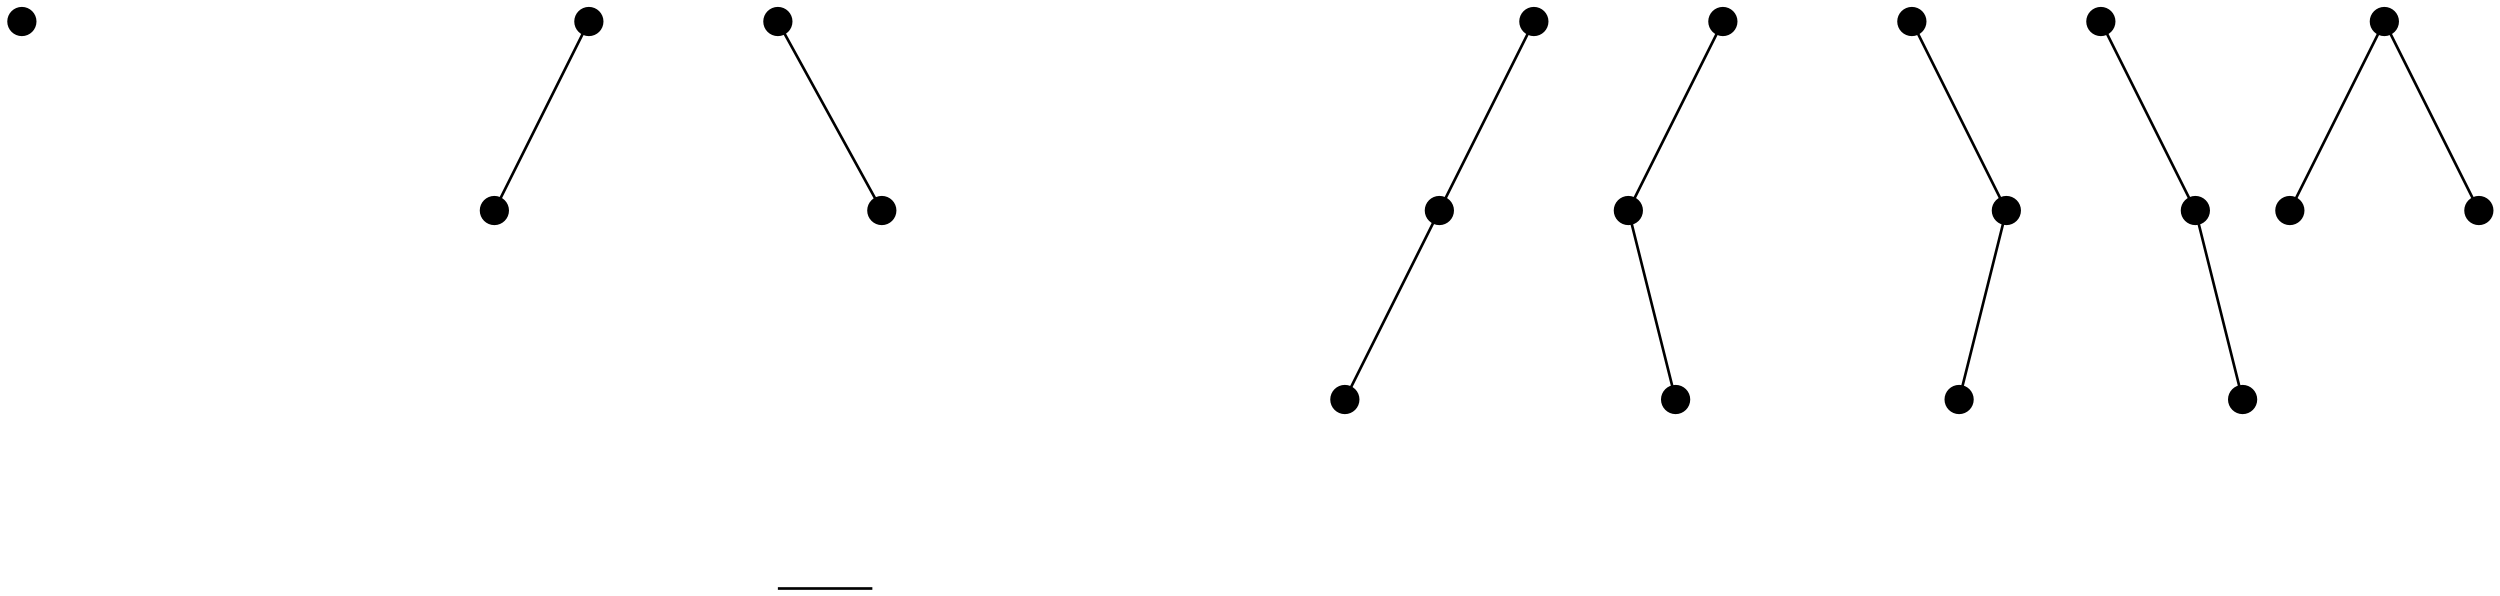
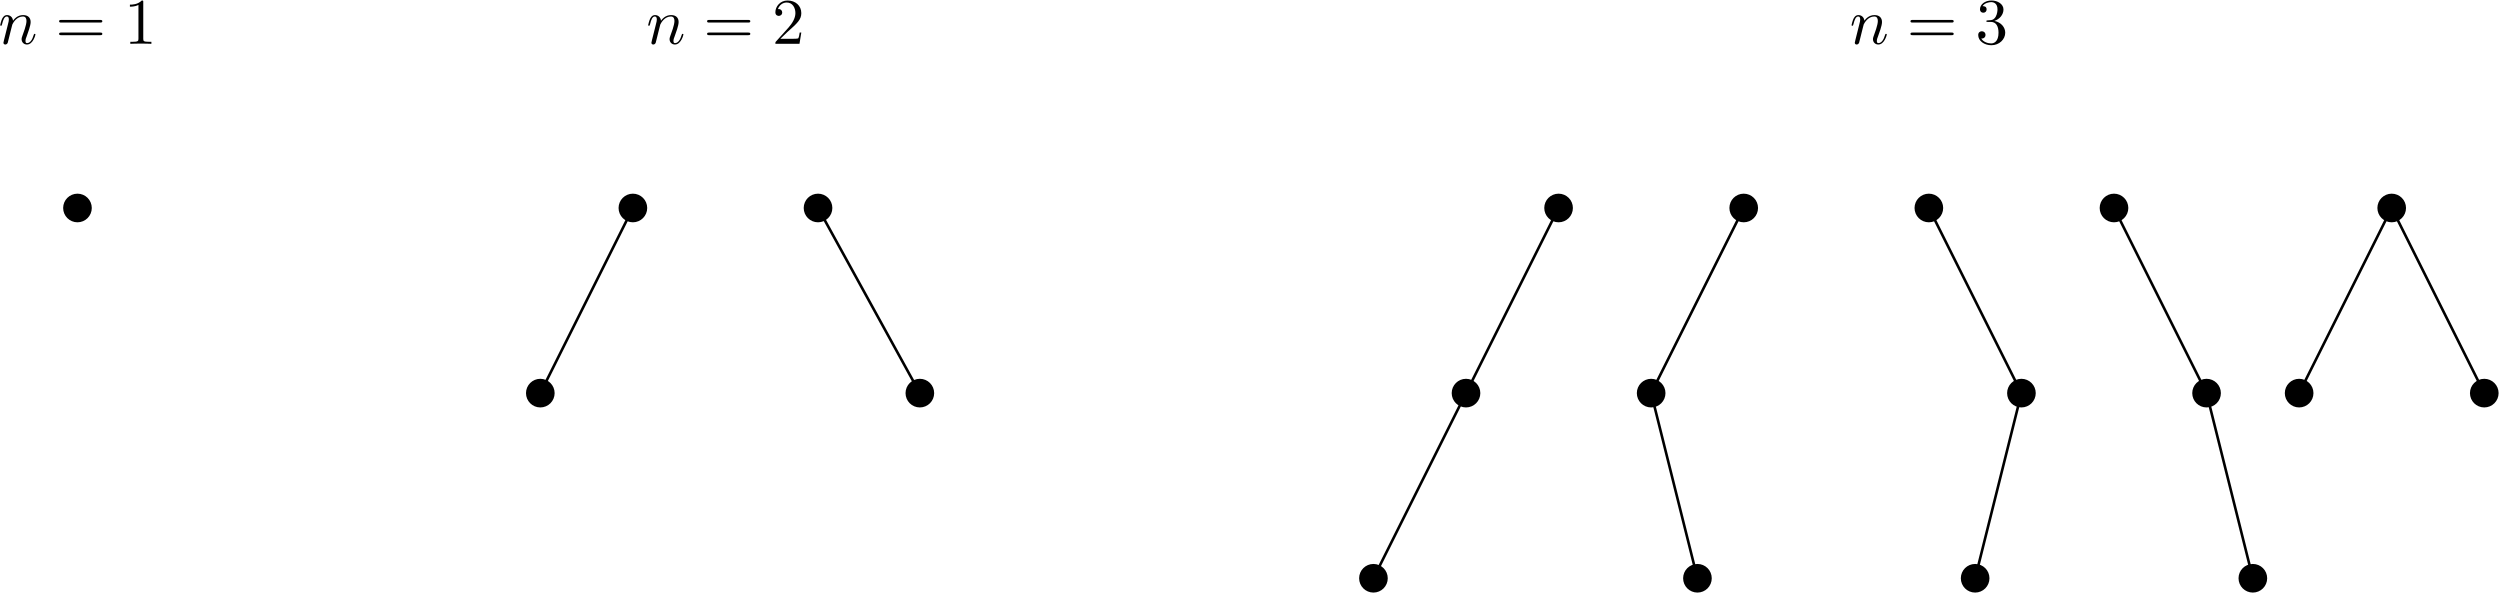
- <svg xmlns="http://www.w3.org/2000/svg" width="374.96pt" height="89.307pt" viewBox="0 0 374.96 89.307" version="1.1">
+ <svg xmlns="http://www.w3.org/2000/svg" xmlns:xlink="http://www.w3.org/1999/xlink" width="1378pt" height="327pt" viewBox="0 0 1378 327" version="1.1">
  <defs>
-     <clipPath id="clip1">
-       <path d="M 364 23 L 374.961 23 L 374.961 40 L 364 40 Z M 364 23 " />
-     </clipPath>
-     <clipPath id="clip2">
-       <path d="M 337 0 L 374.961 0 L 374.961 38 L 337 38 Z M 337 0 " />
-     </clipPath>
+     <g>
+       <symbol overflow="visible" id="glyph0-0">
+         <path style="stroke:none;" d="" />
+       </symbol>
+       <symbol overflow="visible" id="glyph0-1">
+         <path style="stroke:none;" d="M 3.156 -2.109 C 3.047 -1.578 2.828 -0.75 2.828 -0.578 C 2.828 0.078 3.328 0.391 3.875 0.391 C 4.297 0.391 4.953 0.109 5.203 -0.609 C 5.234 -0.688 5.672 -2.359 5.875 -3.266 L 6.672 -6.484 C 6.891 -7.281 7.094 -8.062 7.281 -8.891 C 7.422 -9.5 7.703 -10.547 7.75 -10.688 C 8.281 -11.797 10.188 -15.062 13.594 -15.062 C 15.203 -15.062 15.531 -13.734 15.531 -12.547 C 15.531 -10.328 13.766 -5.734 13.203 -4.203 C 12.875 -3.375 12.844 -2.938 12.844 -2.547 C 12.844 -0.859 14.094 0.391 15.781 0.391 C 19.156 0.391 20.469 -4.844 20.469 -5.125 C 20.469 -5.484 20.156 -5.484 20.047 -5.484 C 19.688 -5.484 19.688 -5.375 19.5 -4.844 C 18.797 -2.406 17.609 -0.391 15.844 -0.391 C 15.234 -0.391 14.984 -0.75 14.984 -1.578 C 14.984 -2.469 15.312 -3.328 15.641 -4.125 C 16.312 -6.031 17.828 -9.969 17.828 -12.016 C 17.828 -14.422 16.281 -15.844 13.703 -15.844 C 10.469 -15.844 8.719 -13.562 8.109 -12.734 C 7.922 -14.734 6.453 -15.844 4.812 -15.844 C 3.156 -15.844 2.469 -14.453 2.109 -13.812 C 1.547 -12.594 1.047 -10.469 1.047 -10.328 C 1.047 -9.969 1.406 -9.969 1.469 -9.969 C 1.828 -9.969 1.859 -10 2.078 -10.797 C 2.688 -13.344 3.406 -15.062 4.703 -15.062 C 5.422 -15.062 5.812 -14.594 5.812 -13.406 C 5.812 -12.656 5.703 -12.266 5.234 -10.406 Z M 3.156 -2.109 " />
+       </symbol>
+       <symbol overflow="visible" id="glyph1-0">
+         <path style="stroke:none;" d="" />
+       </symbol>
+       <symbol overflow="visible" id="glyph1-1">
+         <path style="stroke:none;" d="M 24.641 -11.719 C 25.172 -11.719 25.859 -11.719 25.859 -12.438 C 25.859 -13.156 25.172 -13.156 24.672 -13.156 L 3.188 -13.156 C 2.688 -13.156 2.016 -13.156 2.016 -12.438 C 2.016 -11.719 2.688 -11.719 3.234 -11.719 Z M 24.672 -4.766 C 25.172 -4.766 25.859 -4.766 25.859 -5.484 C 25.859 -6.203 25.172 -6.203 24.641 -6.203 L 3.234 -6.203 C 2.688 -6.203 2.016 -6.203 2.016 -5.484 C 2.016 -4.766 2.688 -4.766 3.188 -4.766 Z M 24.672 -4.766 " />
+       </symbol>
+       <symbol overflow="visible" id="glyph1-2">
+         <path style="stroke:none;" d="M 10.547 -22.953 C 10.547 -23.812 10.547 -23.875 9.719 -23.875 C 7.5 -21.594 4.344 -21.594 3.188 -21.594 L 3.188 -20.469 C 3.906 -20.469 6.031 -20.469 7.891 -21.406 L 7.891 -2.828 C 7.891 -1.547 7.781 -1.109 4.547 -1.109 L 3.406 -1.109 L 3.406 0 C 4.656 -0.109 7.781 -0.109 9.219 -0.109 C 10.656 -0.109 13.766 -0.109 15.031 0 L 15.031 -1.109 L 13.875 -1.109 C 10.656 -1.109 10.547 -1.5 10.547 -2.828 Z M 10.547 -22.953 " />
+       </symbol>
+       <symbol overflow="visible" id="glyph1-3">
+         <path style="stroke:none;" d="M 4.547 -2.766 L 8.359 -6.453 C 13.953 -11.406 16.094 -13.344 16.094 -16.922 C 16.094 -21.016 12.875 -23.875 8.5 -23.875 C 4.453 -23.875 1.797 -20.578 1.797 -17.391 C 1.797 -15.391 3.578 -15.391 3.688 -15.391 C 4.297 -15.391 5.562 -15.812 5.562 -17.281 C 5.562 -18.219 4.906 -19.156 3.656 -19.156 C 3.375 -19.156 3.297 -19.156 3.188 -19.109 C 4.016 -21.438 5.953 -22.766 8.031 -22.766 C 11.297 -22.766 12.844 -19.859 12.844 -16.922 C 12.844 -14.062 11.047 -11.219 9.078 -9 L 2.188 -1.328 C 1.797 -0.938 1.797 -0.859 1.797 0 L 15.094 0 L 16.094 -6.234 L 15.203 -6.234 C 15.031 -5.156 14.781 -3.578 14.422 -3.047 C 14.172 -2.766 11.797 -2.766 11.016 -2.766 Z M 4.547 -2.766 " />
+       </symbol>
+       <symbol overflow="visible" id="glyph1-4">
+         <path style="stroke:none;" d="M 10.406 -12.625 C 13.344 -13.594 15.422 -16.094 15.422 -18.938 C 15.422 -21.875 12.266 -23.875 8.828 -23.875 C 5.203 -23.875 2.469 -21.734 2.469 -19 C 2.469 -17.828 3.266 -17.141 4.297 -17.141 C 5.422 -17.141 6.125 -17.922 6.125 -18.969 C 6.125 -20.766 4.453 -20.766 3.906 -20.766 C 5.016 -22.516 7.391 -22.984 8.672 -22.984 C 10.141 -22.984 12.125 -22.203 12.125 -18.969 C 12.125 -18.547 12.047 -16.453 11.109 -14.875 C 10.047 -13.156 8.828 -13.047 7.922 -13.016 C 7.641 -12.984 6.781 -12.906 6.531 -12.906 C 6.234 -12.875 5.984 -12.844 5.984 -12.484 C 5.984 -12.078 6.234 -12.078 6.844 -12.078 L 8.422 -12.078 C 11.375 -12.078 12.688 -9.641 12.688 -6.125 C 12.688 -1.25 10.219 -0.219 8.641 -0.219 C 7.094 -0.219 4.406 -0.828 3.156 -2.938 C 4.406 -2.766 5.516 -3.547 5.516 -4.906 C 5.516 -6.203 4.547 -6.922 3.516 -6.922 C 2.656 -6.922 1.5 -6.422 1.5 -4.844 C 1.5 -1.578 4.844 0.781 8.75 0.781 C 13.125 0.781 16.391 -2.469 16.391 -6.125 C 16.391 -9.078 14.125 -11.875 10.406 -12.625 Z M 10.406 -12.625 " />
+       </symbol>
+     </g>
  </defs>
  <g id="surface1">
-     <path style="fill-rule:nonzero;fill:rgb(0%,0%,0%);fill-opacity:1;stroke-width:0.399;stroke-linecap:butt;stroke-linejoin:miter;stroke:rgb(0%,0%,0%);stroke-opacity:1;stroke-miterlimit:10;" d="M 1.993 28.346 C 1.993 29.448 1.099 30.339 0.001 30.339 C -1.1 30.339 -1.991 29.448 -1.991 28.346 C -1.991 27.245 -1.1 26.354 0.001 26.354 C 1.099 26.354 1.993 27.245 1.993 28.346 Z M 1.993 28.346 " transform="matrix(1,0,0,-1,3.28,31.57289)" />
-     <path style="fill-rule:nonzero;fill:rgb(0%,0%,0%);fill-opacity:1;stroke-width:0.399;stroke-linecap:butt;stroke-linejoin:miter;stroke:rgb(0%,0%,0%);stroke-opacity:1;stroke-miterlimit:10;" d="M 87.032 28.346 C 87.032 29.448 86.142 30.339 85.04 30.339 C 83.939 30.339 83.048 29.448 83.048 28.346 C 83.048 27.245 83.939 26.354 85.04 26.354 C 86.142 26.354 87.032 27.245 87.032 28.346 Z M 87.032 28.346 " transform="matrix(1,0,0,-1,3.28,31.57289)" />
-     <path style="fill-rule:nonzero;fill:rgb(0%,0%,0%);fill-opacity:1;stroke-width:0.399;stroke-linecap:butt;stroke-linejoin:miter;stroke:rgb(0%,0%,0%);stroke-opacity:1;stroke-miterlimit:10;" d="M 72.861 -0.001 C 72.861 1.1 71.966 1.991 70.868 1.991 C 69.767 1.991 68.876 1.1 68.876 -0.001 C 68.876 -1.099 69.767 -1.994 70.868 -1.994 C 71.966 -1.994 72.861 -1.099 72.861 -0.001 Z M 72.861 -0.001 " transform="matrix(1,0,0,-1,3.28,31.57289)" />
-     <path style="fill:none;stroke-width:0.399;stroke-linecap:butt;stroke-linejoin:miter;stroke:rgb(0%,0%,0%);stroke-opacity:1;stroke-miterlimit:10;" d="M 85.04 28.346 L 70.868 -0.001 " transform="matrix(1,0,0,-1,3.28,31.57289)" />
-     <path style="fill-rule:nonzero;fill:rgb(0%,0%,0%);fill-opacity:1;stroke-width:0.399;stroke-linecap:butt;stroke-linejoin:miter;stroke:rgb(0%,0%,0%);stroke-opacity:1;stroke-miterlimit:10;" d="M 115.38 28.346 C 115.38 29.448 114.49 30.339 113.388 30.339 C 112.286 30.339 111.396 29.448 111.396 28.346 C 111.396 27.245 112.286 26.354 113.388 26.354 C 114.49 26.354 115.38 27.245 115.38 28.346 Z M 115.38 28.346 " transform="matrix(1,0,0,-1,3.28,31.57289)" />
-     <path style="fill-rule:nonzero;fill:rgb(0%,0%,0%);fill-opacity:1;stroke-width:0.399;stroke-linecap:butt;stroke-linejoin:miter;stroke:rgb(0%,0%,0%);stroke-opacity:1;stroke-miterlimit:10;" d="M 130.97 -0.001 C 130.97 1.1 130.079 1.991 128.978 1.991 C 127.876 1.991 126.986 1.1 126.986 -0.001 C 126.986 -1.099 127.876 -1.994 128.978 -1.994 C 130.079 -1.994 130.97 -1.099 130.97 -0.001 Z M 130.97 -0.001 " transform="matrix(1,0,0,-1,3.28,31.57289)" />
-     <path style="fill:none;stroke-width:0.399;stroke-linecap:butt;stroke-linejoin:miter;stroke:rgb(0%,0%,0%);stroke-opacity:1;stroke-miterlimit:10;" d="M 113.388 28.346 L 128.978 -0.001 " transform="matrix(1,0,0,-1,3.28,31.57289)" />
-     <path style="fill-rule:nonzero;fill:rgb(0%,0%,0%);fill-opacity:1;stroke-width:0.399;stroke-linecap:butt;stroke-linejoin:miter;stroke:rgb(0%,0%,0%);stroke-opacity:1;stroke-miterlimit:10;" d="M 228.767 28.346 C 228.767 29.448 227.876 30.339 226.775 30.339 C 225.673 30.339 224.782 29.448 224.782 28.346 C 224.782 27.245 225.673 26.354 226.775 26.354 C 227.876 26.354 228.767 27.245 228.767 28.346 Z M 228.767 28.346 " transform="matrix(1,0,0,-1,3.28,31.57289)" />
-     <path style="fill-rule:nonzero;fill:rgb(0%,0%,0%);fill-opacity:1;stroke-width:0.399;stroke-linecap:butt;stroke-linejoin:miter;stroke:rgb(0%,0%,0%);stroke-opacity:1;stroke-miterlimit:10;" d="M 214.595 -0.001 C 214.595 1.1 213.7 1.991 212.603 1.991 C 211.501 1.991 210.607 1.1 210.607 -0.001 C 210.607 -1.099 211.501 -1.994 212.603 -1.994 C 213.7 -1.994 214.595 -1.099 214.595 -0.001 Z M 214.595 -0.001 " transform="matrix(1,0,0,-1,3.28,31.57289)" />
-     <path style="fill-rule:nonzero;fill:rgb(0%,0%,0%);fill-opacity:1;stroke-width:0.399;stroke-linecap:butt;stroke-linejoin:miter;stroke:rgb(0%,0%,0%);stroke-opacity:1;stroke-miterlimit:10;" d="M 200.419 -28.345 C 200.419 -27.247 199.529 -26.353 198.427 -26.353 C 197.325 -26.353 196.435 -27.247 196.435 -28.345 C 196.435 -29.447 197.325 -30.341 198.427 -30.341 C 199.529 -30.341 200.419 -29.447 200.419 -28.345 Z M 200.419 -28.345 " transform="matrix(1,0,0,-1,3.28,31.57289)" />
-     <path style="fill:none;stroke-width:0.399;stroke-linecap:butt;stroke-linejoin:miter;stroke:rgb(0%,0%,0%);stroke-opacity:1;stroke-miterlimit:10;" d="M 226.775 28.346 L 212.603 -0.001 L 198.427 -28.345 " transform="matrix(1,0,0,-1,3.28,31.57289)" />
-     <path style="fill-rule:nonzero;fill:rgb(0%,0%,0%);fill-opacity:1;stroke-width:0.399;stroke-linecap:butt;stroke-linejoin:miter;stroke:rgb(0%,0%,0%);stroke-opacity:1;stroke-miterlimit:10;" d="M 257.115 28.346 C 257.115 29.448 256.22 30.339 255.122 30.339 C 254.021 30.339 253.13 29.448 253.13 28.346 C 253.13 27.245 254.021 26.354 255.122 26.354 C 256.22 26.354 257.115 27.245 257.115 28.346 Z M 257.115 28.346 " transform="matrix(1,0,0,-1,3.28,31.57289)" />
-     <path style="fill-rule:nonzero;fill:rgb(0%,0%,0%);fill-opacity:1;stroke-width:0.399;stroke-linecap:butt;stroke-linejoin:miter;stroke:rgb(0%,0%,0%);stroke-opacity:1;stroke-miterlimit:10;" d="M 242.939 -0.001 C 242.939 1.1 242.048 1.991 240.947 1.991 C 239.849 1.991 238.954 1.1 238.954 -0.001 C 238.954 -1.099 239.849 -1.994 240.947 -1.994 C 242.048 -1.994 242.939 -1.099 242.939 -0.001 Z M 242.939 -0.001 " transform="matrix(1,0,0,-1,3.28,31.57289)" />
-     <path style="fill-rule:nonzero;fill:rgb(0%,0%,0%);fill-opacity:1;stroke-width:0.399;stroke-linecap:butt;stroke-linejoin:miter;stroke:rgb(0%,0%,0%);stroke-opacity:1;stroke-miterlimit:10;" d="M 250.029 -28.345 C 250.029 -27.247 249.134 -26.353 248.036 -26.353 C 246.935 -26.353 246.04 -27.247 246.04 -28.345 C 246.04 -29.447 246.935 -30.341 248.036 -30.341 C 249.134 -30.341 250.029 -29.447 250.029 -28.345 Z M 250.029 -28.345 " transform="matrix(1,0,0,-1,3.28,31.57289)" />
-     <path style="fill:none;stroke-width:0.399;stroke-linecap:butt;stroke-linejoin:miter;stroke:rgb(0%,0%,0%);stroke-opacity:1;stroke-miterlimit:10;" d="M 255.122 28.346 L 240.947 -0.001 L 248.036 -28.345 " transform="matrix(1,0,0,-1,3.28,31.57289)" />
-     <path style="fill-rule:nonzero;fill:rgb(0%,0%,0%);fill-opacity:1;stroke-width:0.399;stroke-linecap:butt;stroke-linejoin:miter;stroke:rgb(0%,0%,0%);stroke-opacity:1;stroke-miterlimit:10;" d="M 285.462 28.346 C 285.462 29.448 284.568 30.339 283.47 30.339 C 282.368 30.339 281.474 29.448 281.474 28.346 C 281.474 27.245 282.368 26.354 283.47 26.354 C 284.568 26.354 285.462 27.245 285.462 28.346 Z M 285.462 28.346 " transform="matrix(1,0,0,-1,3.28,31.57289)" />
-     <path style="fill-rule:nonzero;fill:rgb(0%,0%,0%);fill-opacity:1;stroke-width:0.399;stroke-linecap:butt;stroke-linejoin:miter;stroke:rgb(0%,0%,0%);stroke-opacity:1;stroke-miterlimit:10;" d="M 299.634 -0.001 C 299.634 1.1 298.743 1.991 297.642 1.991 C 296.54 1.991 295.65 1.1 295.65 -0.001 C 295.65 -1.099 296.54 -1.994 297.642 -1.994 C 298.743 -1.994 299.634 -1.099 299.634 -0.001 Z M 299.634 -0.001 " transform="matrix(1,0,0,-1,3.28,31.57289)" />
-     <path style="fill-rule:nonzero;fill:rgb(0%,0%,0%);fill-opacity:1;stroke-width:0.399;stroke-linecap:butt;stroke-linejoin:miter;stroke:rgb(0%,0%,0%);stroke-opacity:1;stroke-miterlimit:10;" d="M 292.548 -28.345 C 292.548 -27.247 291.654 -26.353 290.556 -26.353 C 289.454 -26.353 288.564 -27.247 288.564 -28.345 C 288.564 -29.447 289.454 -30.341 290.556 -30.341 C 291.654 -30.341 292.548 -29.447 292.548 -28.345 Z M 292.548 -28.345 " transform="matrix(1,0,0,-1,3.28,31.57289)" />
-     <path style="fill:none;stroke-width:0.399;stroke-linecap:butt;stroke-linejoin:miter;stroke:rgb(0%,0%,0%);stroke-opacity:1;stroke-miterlimit:10;" d="M 283.47 28.346 L 297.642 -0.001 L 290.556 -28.345 " transform="matrix(1,0,0,-1,3.28,31.57289)" />
-     <path style="fill-rule:nonzero;fill:rgb(0%,0%,0%);fill-opacity:1;stroke-width:0.399;stroke-linecap:butt;stroke-linejoin:miter;stroke:rgb(0%,0%,0%);stroke-opacity:1;stroke-miterlimit:10;" d="M 313.806 28.346 C 313.806 29.448 312.915 30.339 311.814 30.339 C 310.716 30.339 309.822 29.448 309.822 28.346 C 309.822 27.245 310.716 26.354 311.814 26.354 C 312.915 26.354 313.806 27.245 313.806 28.346 Z M 313.806 28.346 " transform="matrix(1,0,0,-1,3.28,31.57289)" />
-     <path style="fill-rule:nonzero;fill:rgb(0%,0%,0%);fill-opacity:1;stroke-width:0.399;stroke-linecap:butt;stroke-linejoin:miter;stroke:rgb(0%,0%,0%);stroke-opacity:1;stroke-miterlimit:10;" d="M 327.982 -0.001 C 327.982 1.1 327.087 1.991 325.99 1.991 C 324.888 1.991 323.997 1.1 323.997 -0.001 C 323.997 -1.099 324.888 -1.994 325.99 -1.994 C 327.087 -1.994 327.982 -1.099 327.982 -0.001 Z M 327.982 -0.001 " transform="matrix(1,0,0,-1,3.28,31.57289)" />
-     <path style="fill-rule:nonzero;fill:rgb(0%,0%,0%);fill-opacity:1;stroke-width:0.399;stroke-linecap:butt;stroke-linejoin:miter;stroke:rgb(0%,0%,0%);stroke-opacity:1;stroke-miterlimit:10;" d="M 335.068 -28.345 C 335.068 -27.247 334.177 -26.353 333.075 -26.353 C 331.974 -26.353 331.083 -27.247 331.083 -28.345 C 331.083 -29.447 331.974 -30.341 333.075 -30.341 C 334.177 -30.341 335.068 -29.447 335.068 -28.345 Z M 335.068 -28.345 " transform="matrix(1,0,0,-1,3.28,31.57289)" />
-     <path style="fill:none;stroke-width:0.399;stroke-linecap:butt;stroke-linejoin:miter;stroke:rgb(0%,0%,0%);stroke-opacity:1;stroke-miterlimit:10;" d="M 311.814 28.346 L 325.99 -0.001 L 333.075 -28.345 " transform="matrix(1,0,0,-1,3.28,31.57289)" />
-     <path style="fill-rule:nonzero;fill:rgb(0%,0%,0%);fill-opacity:1;stroke-width:0.399;stroke-linecap:butt;stroke-linejoin:miter;stroke:rgb(0%,0%,0%);stroke-opacity:1;stroke-miterlimit:10;" d="M 356.329 28.346 C 356.329 29.448 355.435 30.339 354.333 30.339 C 353.236 30.339 352.341 29.448 352.341 28.346 C 352.341 27.245 353.236 26.354 354.333 26.354 C 355.435 26.354 356.329 27.245 356.329 28.346 Z M 356.329 28.346 " transform="matrix(1,0,0,-1,3.28,31.57289)" />
-     <path style="fill-rule:nonzero;fill:rgb(0%,0%,0%);fill-opacity:1;stroke-width:0.399;stroke-linecap:butt;stroke-linejoin:miter;stroke:rgb(0%,0%,0%);stroke-opacity:1;stroke-miterlimit:10;" d="M 342.154 -0.001 C 342.154 1.1 341.263 1.991 340.161 1.991 C 339.06 1.991 338.169 1.1 338.169 -0.001 C 338.169 -1.099 339.06 -1.994 340.161 -1.994 C 341.263 -1.994 342.154 -1.099 342.154 -0.001 Z M 342.154 -0.001 " transform="matrix(1,0,0,-1,3.28,31.57289)" />
-     <path style=" stroke:none;fill-rule:nonzero;fill:rgb(0%,0%,0%);fill-opacity:1;" d="M 373.781 31.574 C 373.781 30.473 372.891 29.582 371.789 29.582 C 370.688 29.582 369.797 30.473 369.797 31.574 C 369.797 32.672 370.688 33.566 371.789 33.566 C 372.891 33.566 373.781 32.672 373.781 31.574 Z M 373.781 31.574 " />
-     <g clip-path="url(#clip1)" clip-rule="nonzero">
-       <path style="fill:none;stroke-width:0.399;stroke-linecap:butt;stroke-linejoin:miter;stroke:rgb(0%,0%,0%);stroke-opacity:1;stroke-miterlimit:10;" d="M 370.501 -0.001 C 370.501 1.1 369.611 1.991 368.509 1.991 C 367.408 1.991 366.517 1.1 366.517 -0.001 C 366.517 -1.099 367.408 -1.994 368.509 -1.994 C 369.611 -1.994 370.501 -1.099 370.501 -0.001 Z M 370.501 -0.001 " transform="matrix(1,0,0,-1,3.28,31.57289)" />
+     <path style="fill-rule:nonzero;fill:rgb(0%,0%,0%);fill-opacity:1;stroke-width:0.399;stroke-linecap:butt;stroke-linejoin:miter;stroke:rgb(0%,0%,0%);stroke-opacity:1;stroke-miterlimit:10;" d="M 1.992 28.347 C 1.992 29.447 1.101 30.339 0 30.339 C -1.1 30.339 -1.993 29.447 -1.993 28.347 C -1.993 27.247 -1.1 26.354 0 26.354 C 1.101 26.354 1.992 27.247 1.992 28.347 Z M 1.992 28.347 " transform="matrix(3.6,0,0,-3.6,42.702,216.69)" />
+     <g style="fill:rgb(0%,0%,0%);fill-opacity:1;">
+       <use xlink:href="#glyph0-1" x="-0.937" y="24.151" />
    </g>
-     <g clip-path="url(#clip2)" clip-rule="nonzero">
-       <path style="fill:none;stroke-width:0.399;stroke-linecap:butt;stroke-linejoin:miter;stroke:rgb(0%,0%,0%);stroke-opacity:1;stroke-miterlimit:10;" d="M 340.161 -0.001 L 354.333 28.346 L 368.509 -0.001 " transform="matrix(1,0,0,-1,3.28,31.57289)" />
+     <g style="fill:rgb(0%,0%,0%);fill-opacity:1;">
+       <use xlink:href="#glyph1-1" x="30.552" y="24.151" />
+       <use xlink:href="#glyph1-2" x="68.419" y="24.151" />
    </g>
-     <path style="fill:none;stroke-width:0.399;stroke-linecap:butt;stroke-linejoin:miter;stroke:rgb(0%,0%,0%);stroke-opacity:1;stroke-miterlimit:10;" d="M 113.388 -56.693 L 127.56 -56.693 " transform="matrix(1,0,0,-1,3.28,31.57289)" />
+     <path style="fill-rule:nonzero;fill:rgb(0%,0%,0%);fill-opacity:1;stroke-width:0.399;stroke-linecap:butt;stroke-linejoin:miter;stroke:rgb(0%,0%,0%);stroke-opacity:1;stroke-miterlimit:10;" d="M 87.033 28.347 C 87.033 29.447 86.141 30.339 85.04 30.339 C 83.94 30.339 83.048 29.447 83.048 28.347 C 83.048 27.247 83.94 26.354 85.04 26.354 C 86.141 26.354 87.033 27.247 87.033 28.347 Z M 87.033 28.347 " transform="matrix(3.6,0,0,-3.6,42.702,216.69)" />
+     <path style="fill-rule:nonzero;fill:rgb(0%,0%,0%);fill-opacity:1;stroke-width:0.399;stroke-linecap:butt;stroke-linejoin:miter;stroke:rgb(0%,0%,0%);stroke-opacity:1;stroke-miterlimit:10;" d="M 72.859 -0 C 72.859 1.101 71.968 1.993 70.867 1.993 C 69.767 1.993 68.874 1.101 68.874 -0 C 68.874 -1.101 69.767 -1.993 70.867 -1.993 C 71.968 -1.993 72.859 -1.101 72.859 -0 Z M 72.859 -0 " transform="matrix(3.6,0,0,-3.6,42.702,216.69)" />
+     <path style="fill:none;stroke-width:0.399;stroke-linecap:butt;stroke-linejoin:miter;stroke:rgb(0%,0%,0%);stroke-opacity:1;stroke-miterlimit:10;" d="M 85.04 28.347 L 70.867 -0 " transform="matrix(3.6,0,0,-3.6,42.702,216.69)" />
+     <path style="fill-rule:nonzero;fill:rgb(0%,0%,0%);fill-opacity:1;stroke-width:0.399;stroke-linecap:butt;stroke-linejoin:miter;stroke:rgb(0%,0%,0%);stroke-opacity:1;stroke-miterlimit:10;" d="M 115.38 28.347 C 115.38 29.447 114.488 30.339 113.387 30.339 C 112.287 30.339 111.395 29.447 111.395 28.347 C 111.395 27.247 112.287 26.354 113.387 26.354 C 114.488 26.354 115.38 27.247 115.38 28.347 Z M 115.38 28.347 " transform="matrix(3.6,0,0,-3.6,42.702,216.69)" />
+     <path style="fill-rule:nonzero;fill:rgb(0%,0%,0%);fill-opacity:1;stroke-width:0.399;stroke-linecap:butt;stroke-linejoin:miter;stroke:rgb(0%,0%,0%);stroke-opacity:1;stroke-miterlimit:10;" d="M 130.97 -0 C 130.97 1.101 130.078 1.993 128.978 1.993 C 127.878 1.993 126.986 1.101 126.986 -0 C 126.986 -1.101 127.878 -1.993 128.978 -1.993 C 130.078 -1.993 130.97 -1.101 130.97 -0 Z M 130.97 -0 " transform="matrix(3.6,0,0,-3.6,42.702,216.69)" />
+     <path style="fill:none;stroke-width:0.399;stroke-linecap:butt;stroke-linejoin:miter;stroke:rgb(0%,0%,0%);stroke-opacity:1;stroke-miterlimit:10;" d="M 113.387 28.347 L 128.978 -0 " transform="matrix(3.6,0,0,-3.6,42.702,216.69)" />
+     <g style="fill:rgb(0%,0%,0%);fill-opacity:1;">
+       <use xlink:href="#glyph0-1" x="356.226" y="24.151" />
+     </g>
+     <g style="fill:rgb(0%,0%,0%);fill-opacity:1;">
+       <use xlink:href="#glyph1-1" x="387.719" y="24.151" />
+       <use xlink:href="#glyph1-3" x="425.585" y="24.151" />
+     </g>
+     <path style="fill-rule:nonzero;fill:rgb(0%,0%,0%);fill-opacity:1;stroke-width:0.399;stroke-linecap:butt;stroke-linejoin:miter;stroke:rgb(0%,0%,0%);stroke-opacity:1;stroke-miterlimit:10;" d="M 228.767 28.347 C 228.767 29.447 227.875 30.339 226.774 30.339 C 225.674 30.339 224.782 29.447 224.782 28.347 C 224.782 27.247 225.674 26.354 226.774 26.354 C 227.875 26.354 228.767 27.247 228.767 28.347 Z M 228.767 28.347 " transform="matrix(3.6,0,0,-3.6,42.702,216.69)" />
+     <path style="fill-rule:nonzero;fill:rgb(0%,0%,0%);fill-opacity:1;stroke-width:0.399;stroke-linecap:butt;stroke-linejoin:miter;stroke:rgb(0%,0%,0%);stroke-opacity:1;stroke-miterlimit:10;" d="M 214.593 -0 C 214.593 1.101 213.701 1.993 212.601 1.993 C 211.501 1.993 210.609 1.101 210.609 -0 C 210.609 -1.101 211.501 -1.993 212.601 -1.993 C 213.701 -1.993 214.593 -1.101 214.593 -0 Z M 214.593 -0 " transform="matrix(3.6,0,0,-3.6,42.702,216.69)" />
+     <path style="fill-rule:nonzero;fill:rgb(0%,0%,0%);fill-opacity:1;stroke-width:0.399;stroke-linecap:butt;stroke-linejoin:miter;stroke:rgb(0%,0%,0%);stroke-opacity:1;stroke-miterlimit:10;" d="M 200.42 -28.347 C 200.42 -27.246 199.528 -26.355 198.428 -26.355 C 197.327 -26.355 196.435 -27.246 196.435 -28.347 C 196.435 -29.447 197.327 -30.339 198.428 -30.339 C 199.528 -30.339 200.42 -29.447 200.42 -28.347 Z M 200.42 -28.347 " transform="matrix(3.6,0,0,-3.6,42.702,216.69)" />
+     <path style="fill:none;stroke-width:0.399;stroke-linecap:butt;stroke-linejoin:miter;stroke:rgb(0%,0%,0%);stroke-opacity:1;stroke-miterlimit:10;" d="M 226.774 28.347 L 212.601 -0 L 198.428 -28.347 " transform="matrix(3.6,0,0,-3.6,42.702,216.69)" />
+     <path style="fill-rule:nonzero;fill:rgb(0%,0%,0%);fill-opacity:1;stroke-width:0.399;stroke-linecap:butt;stroke-linejoin:miter;stroke:rgb(0%,0%,0%);stroke-opacity:1;stroke-miterlimit:10;" d="M 257.114 28.347 C 257.114 29.447 256.222 30.339 255.122 30.339 C 254.02 30.339 253.129 29.447 253.129 28.347 C 253.129 27.247 254.02 26.354 255.122 26.354 C 256.222 26.354 257.114 27.247 257.114 28.347 Z M 257.114 28.347 " transform="matrix(3.6,0,0,-3.6,42.702,216.69)" />
+     <path style="fill-rule:nonzero;fill:rgb(0%,0%,0%);fill-opacity:1;stroke-width:0.399;stroke-linecap:butt;stroke-linejoin:miter;stroke:rgb(0%,0%,0%);stroke-opacity:1;stroke-miterlimit:10;" d="M 242.941 -0 C 242.941 1.101 242.048 1.993 240.948 1.993 C 239.847 1.993 238.955 1.101 238.955 -0 C 238.955 -1.101 239.847 -1.993 240.948 -1.993 C 242.048 -1.993 242.941 -1.101 242.941 -0 Z M 242.941 -0 " transform="matrix(3.6,0,0,-3.6,42.702,216.69)" />
+     <path style="fill-rule:nonzero;fill:rgb(0%,0%,0%);fill-opacity:1;stroke-width:0.399;stroke-linecap:butt;stroke-linejoin:miter;stroke:rgb(0%,0%,0%);stroke-opacity:1;stroke-miterlimit:10;" d="M 250.027 -28.347 C 250.027 -27.246 249.136 -26.355 248.034 -26.355 C 246.934 -26.355 246.042 -27.246 246.042 -28.347 C 246.042 -29.447 246.934 -30.339 248.034 -30.339 C 249.136 -30.339 250.027 -29.447 250.027 -28.347 Z M 250.027 -28.347 " transform="matrix(3.6,0,0,-3.6,42.702,216.69)" />
+     <path style="fill:none;stroke-width:0.399;stroke-linecap:butt;stroke-linejoin:miter;stroke:rgb(0%,0%,0%);stroke-opacity:1;stroke-miterlimit:10;" d="M 255.122 28.347 L 240.948 -0 L 248.034 -28.347 " transform="matrix(3.6,0,0,-3.6,42.702,216.69)" />
+     <path style="fill-rule:nonzero;fill:rgb(0%,0%,0%);fill-opacity:1;stroke-width:0.399;stroke-linecap:butt;stroke-linejoin:miter;stroke:rgb(0%,0%,0%);stroke-opacity:1;stroke-miterlimit:10;" d="M 285.46 28.347 C 285.46 29.447 284.568 30.339 283.468 30.339 C 282.368 30.339 281.476 29.447 281.476 28.347 C 281.476 27.247 282.368 26.354 283.468 26.354 C 284.568 26.354 285.46 27.247 285.46 28.347 Z M 285.46 28.347 " transform="matrix(3.6,0,0,-3.6,42.702,216.69)" />
+     <path style="fill-rule:nonzero;fill:rgb(0%,0%,0%);fill-opacity:1;stroke-width:0.399;stroke-linecap:butt;stroke-linejoin:miter;stroke:rgb(0%,0%,0%);stroke-opacity:1;stroke-miterlimit:10;" d="M 299.634 -0 C 299.634 1.101 298.742 1.993 297.641 1.993 C 296.541 1.993 295.649 1.101 295.649 -0 C 295.649 -1.101 296.541 -1.993 297.641 -1.993 C 298.742 -1.993 299.634 -1.101 299.634 -0 Z M 299.634 -0 " transform="matrix(3.6,0,0,-3.6,42.702,216.69)" />
+     <path style="fill-rule:nonzero;fill:rgb(0%,0%,0%);fill-opacity:1;stroke-width:0.399;stroke-linecap:butt;stroke-linejoin:miter;stroke:rgb(0%,0%,0%);stroke-opacity:1;stroke-miterlimit:10;" d="M 292.547 -28.347 C 292.547 -27.246 291.655 -26.355 290.555 -26.355 C 289.455 -26.355 288.563 -27.246 288.563 -28.347 C 288.563 -29.447 289.455 -30.339 290.555 -30.339 C 291.655 -30.339 292.547 -29.447 292.547 -28.347 Z M 292.547 -28.347 " transform="matrix(3.6,0,0,-3.6,42.702,216.69)" />
+     <path style="fill:none;stroke-width:0.399;stroke-linecap:butt;stroke-linejoin:miter;stroke:rgb(0%,0%,0%);stroke-opacity:1;stroke-miterlimit:10;" d="M 283.468 28.347 L 297.641 -0 L 290.555 -28.347 " transform="matrix(3.6,0,0,-3.6,42.702,216.69)" />
+     <path style="fill-rule:nonzero;fill:rgb(0%,0%,0%);fill-opacity:1;stroke-width:0.399;stroke-linecap:butt;stroke-linejoin:miter;stroke:rgb(0%,0%,0%);stroke-opacity:1;stroke-miterlimit:10;" d="M 313.808 28.347 C 313.808 29.447 312.916 30.339 311.815 30.339 C 310.714 30.339 309.822 29.447 309.822 28.347 C 309.822 27.247 310.714 26.354 311.815 26.354 C 312.916 26.354 313.808 27.247 313.808 28.347 Z M 313.808 28.347 " transform="matrix(3.6,0,0,-3.6,42.702,216.69)" />
+     <path style="fill-rule:nonzero;fill:rgb(0%,0%,0%);fill-opacity:1;stroke-width:0.399;stroke-linecap:butt;stroke-linejoin:miter;stroke:rgb(0%,0%,0%);stroke-opacity:1;stroke-miterlimit:10;" d="M 327.981 -0 C 327.981 1.101 327.089 1.993 325.989 1.993 C 324.887 1.993 323.996 1.101 323.996 -0 C 323.996 -1.101 324.887 -1.993 325.989 -1.993 C 327.089 -1.993 327.981 -1.101 327.981 -0 Z M 327.981 -0 " transform="matrix(3.6,0,0,-3.6,42.702,216.69)" />
+     <path style="fill-rule:nonzero;fill:rgb(0%,0%,0%);fill-opacity:1;stroke-width:0.399;stroke-linecap:butt;stroke-linejoin:miter;stroke:rgb(0%,0%,0%);stroke-opacity:1;stroke-miterlimit:10;" d="M 335.068 -28.347 C 335.068 -27.246 334.176 -26.355 333.075 -26.355 C 331.974 -26.355 331.082 -27.246 331.082 -28.347 C 331.082 -29.447 331.974 -30.339 333.075 -30.339 C 334.176 -30.339 335.068 -29.447 335.068 -28.347 Z M 335.068 -28.347 " transform="matrix(3.6,0,0,-3.6,42.702,216.69)" />
+     <path style="fill:none;stroke-width:0.399;stroke-linecap:butt;stroke-linejoin:miter;stroke:rgb(0%,0%,0%);stroke-opacity:1;stroke-miterlimit:10;" d="M 311.815 28.347 L 325.989 -0 L 333.075 -28.347 " transform="matrix(3.6,0,0,-3.6,42.702,216.69)" />
+     <path style="fill-rule:nonzero;fill:rgb(0%,0%,0%);fill-opacity:1;stroke-width:0.399;stroke-linecap:butt;stroke-linejoin:miter;stroke:rgb(0%,0%,0%);stroke-opacity:1;stroke-miterlimit:10;" d="M 356.327 28.347 C 356.327 29.447 355.435 30.339 354.335 30.339 C 353.235 30.339 352.343 29.447 352.343 28.347 C 352.343 27.247 353.235 26.354 354.335 26.354 C 355.435 26.354 356.327 27.247 356.327 28.347 Z M 356.327 28.347 " transform="matrix(3.6,0,0,-3.6,42.702,216.69)" />
+     <path style="fill-rule:nonzero;fill:rgb(0%,0%,0%);fill-opacity:1;stroke-width:0.399;stroke-linecap:butt;stroke-linejoin:miter;stroke:rgb(0%,0%,0%);stroke-opacity:1;stroke-miterlimit:10;" d="M 342.154 -0 C 342.154 1.101 341.262 1.993 340.162 1.993 C 339.062 1.993 338.169 1.101 338.169 -0 C 338.169 -1.101 339.062 -1.993 340.162 -1.993 C 341.262 -1.993 342.154 -1.101 342.154 -0 Z M 342.154 -0 " transform="matrix(3.6,0,0,-3.6,42.702,216.69)" />
+     <path style="fill-rule:nonzero;fill:rgb(0%,0%,0%);fill-opacity:1;stroke-width:0.399;stroke-linecap:butt;stroke-linejoin:miter;stroke:rgb(0%,0%,0%);stroke-opacity:1;stroke-miterlimit:10;" d="M 370.502 -0 C 370.502 1.101 369.609 1.993 368.508 1.993 C 367.408 1.993 366.516 1.101 366.516 -0 C 366.516 -1.101 367.408 -1.993 368.508 -1.993 C 369.609 -1.993 370.502 -1.101 370.502 -0 Z M 370.502 -0 " transform="matrix(3.6,0,0,-3.6,42.702,216.69)" />
+     <path style="fill:none;stroke-width:0.399;stroke-linecap:butt;stroke-linejoin:miter;stroke:rgb(0%,0%,0%);stroke-opacity:1;stroke-miterlimit:10;" d="M 340.162 -0 L 354.335 28.347 L 368.508 -0 " transform="matrix(3.6,0,0,-3.6,42.702,216.69)" />
+     <g style="fill:rgb(0%,0%,0%);fill-opacity:1;">
+       <use xlink:href="#glyph0-1" x="1019.533" y="24.151" />
+     </g>
+     <g style="fill:rgb(0%,0%,0%);fill-opacity:1;">
+       <use xlink:href="#glyph1-1" x="1051.026" y="24.151" />
+       <use xlink:href="#glyph1-4" x="1088.893" y="24.151" />
+     </g>
  </g>
</svg>
